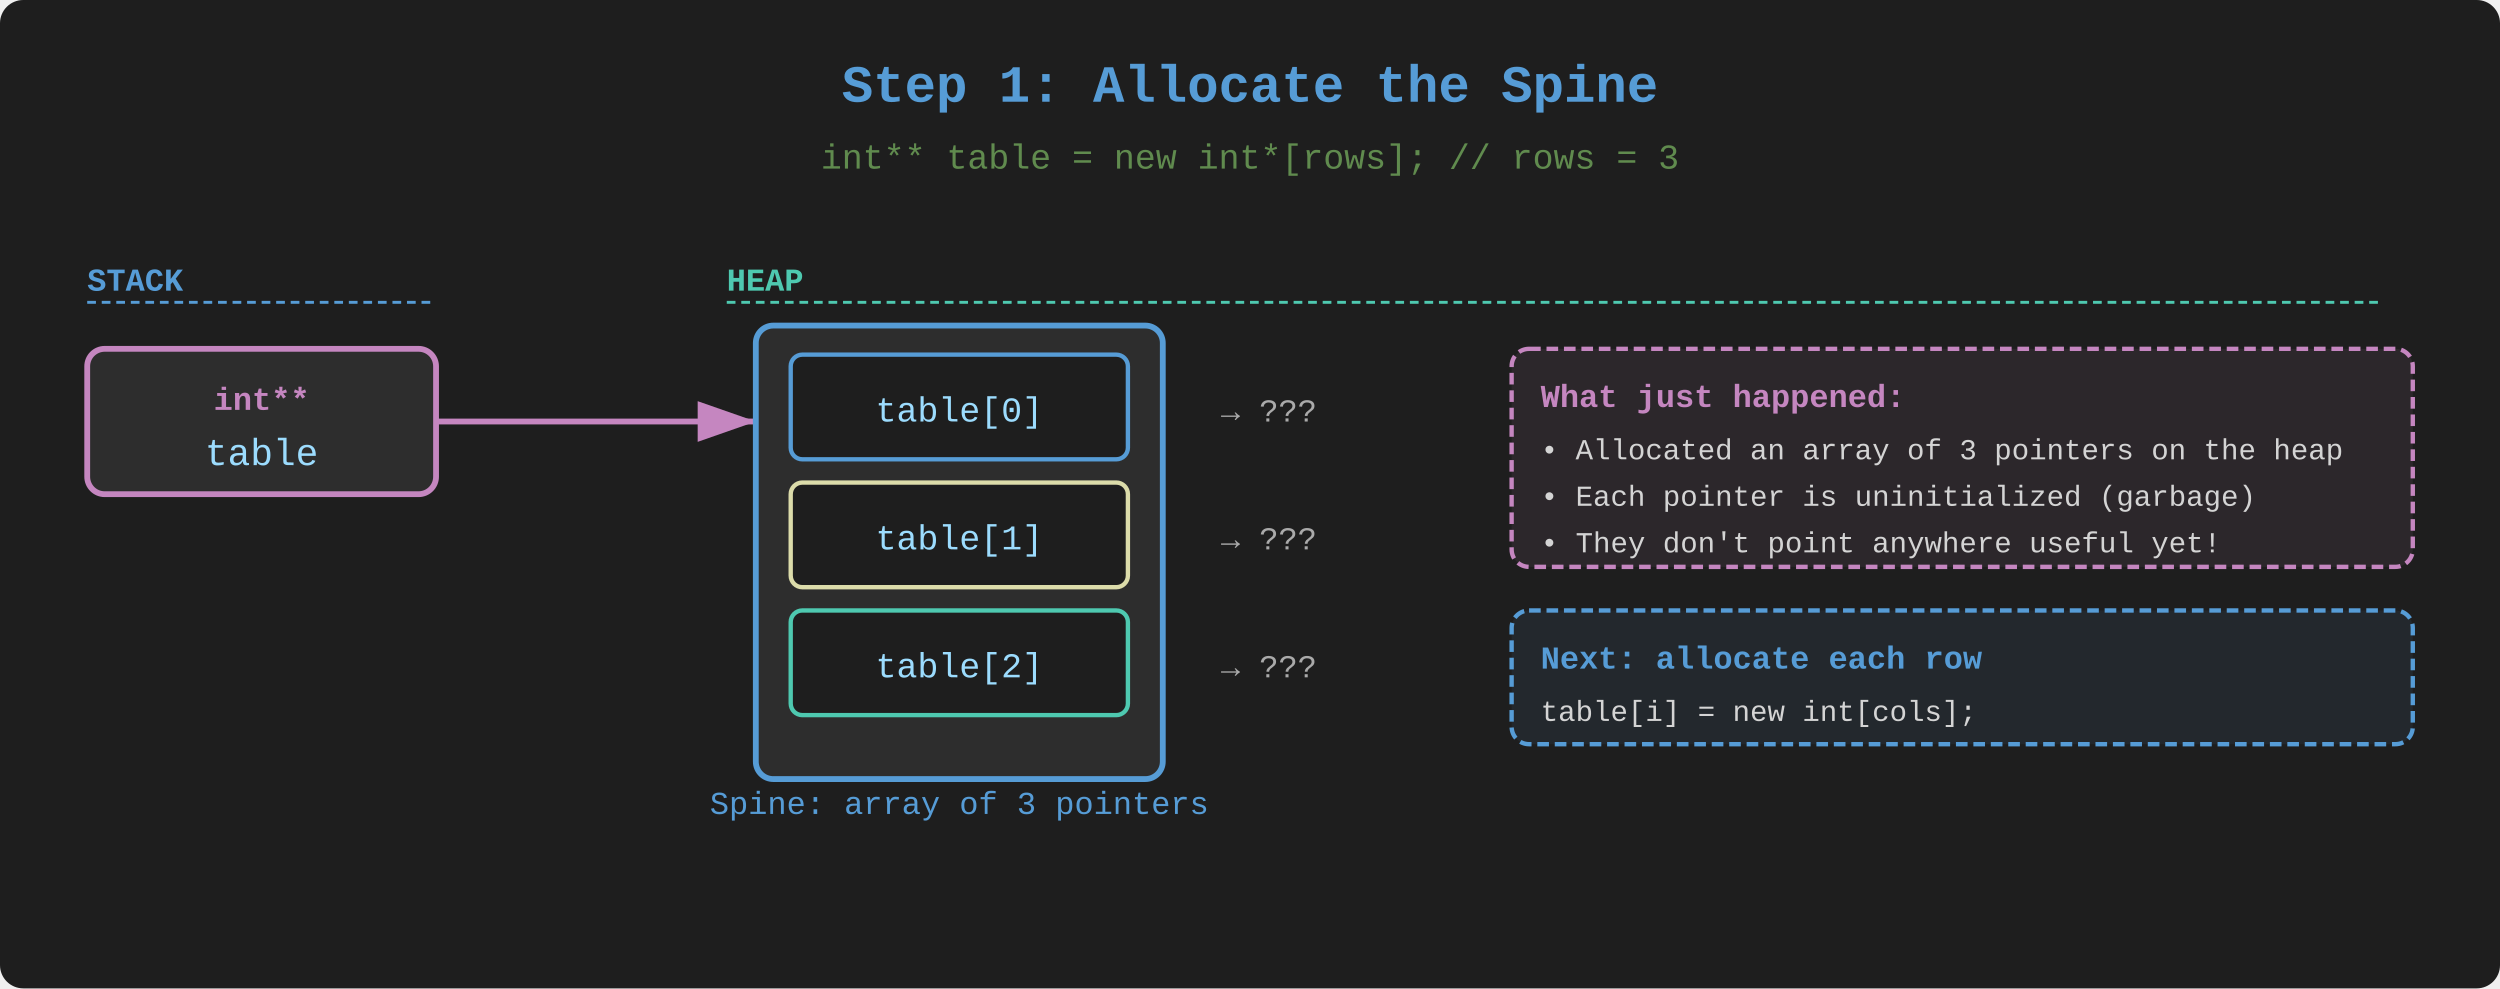
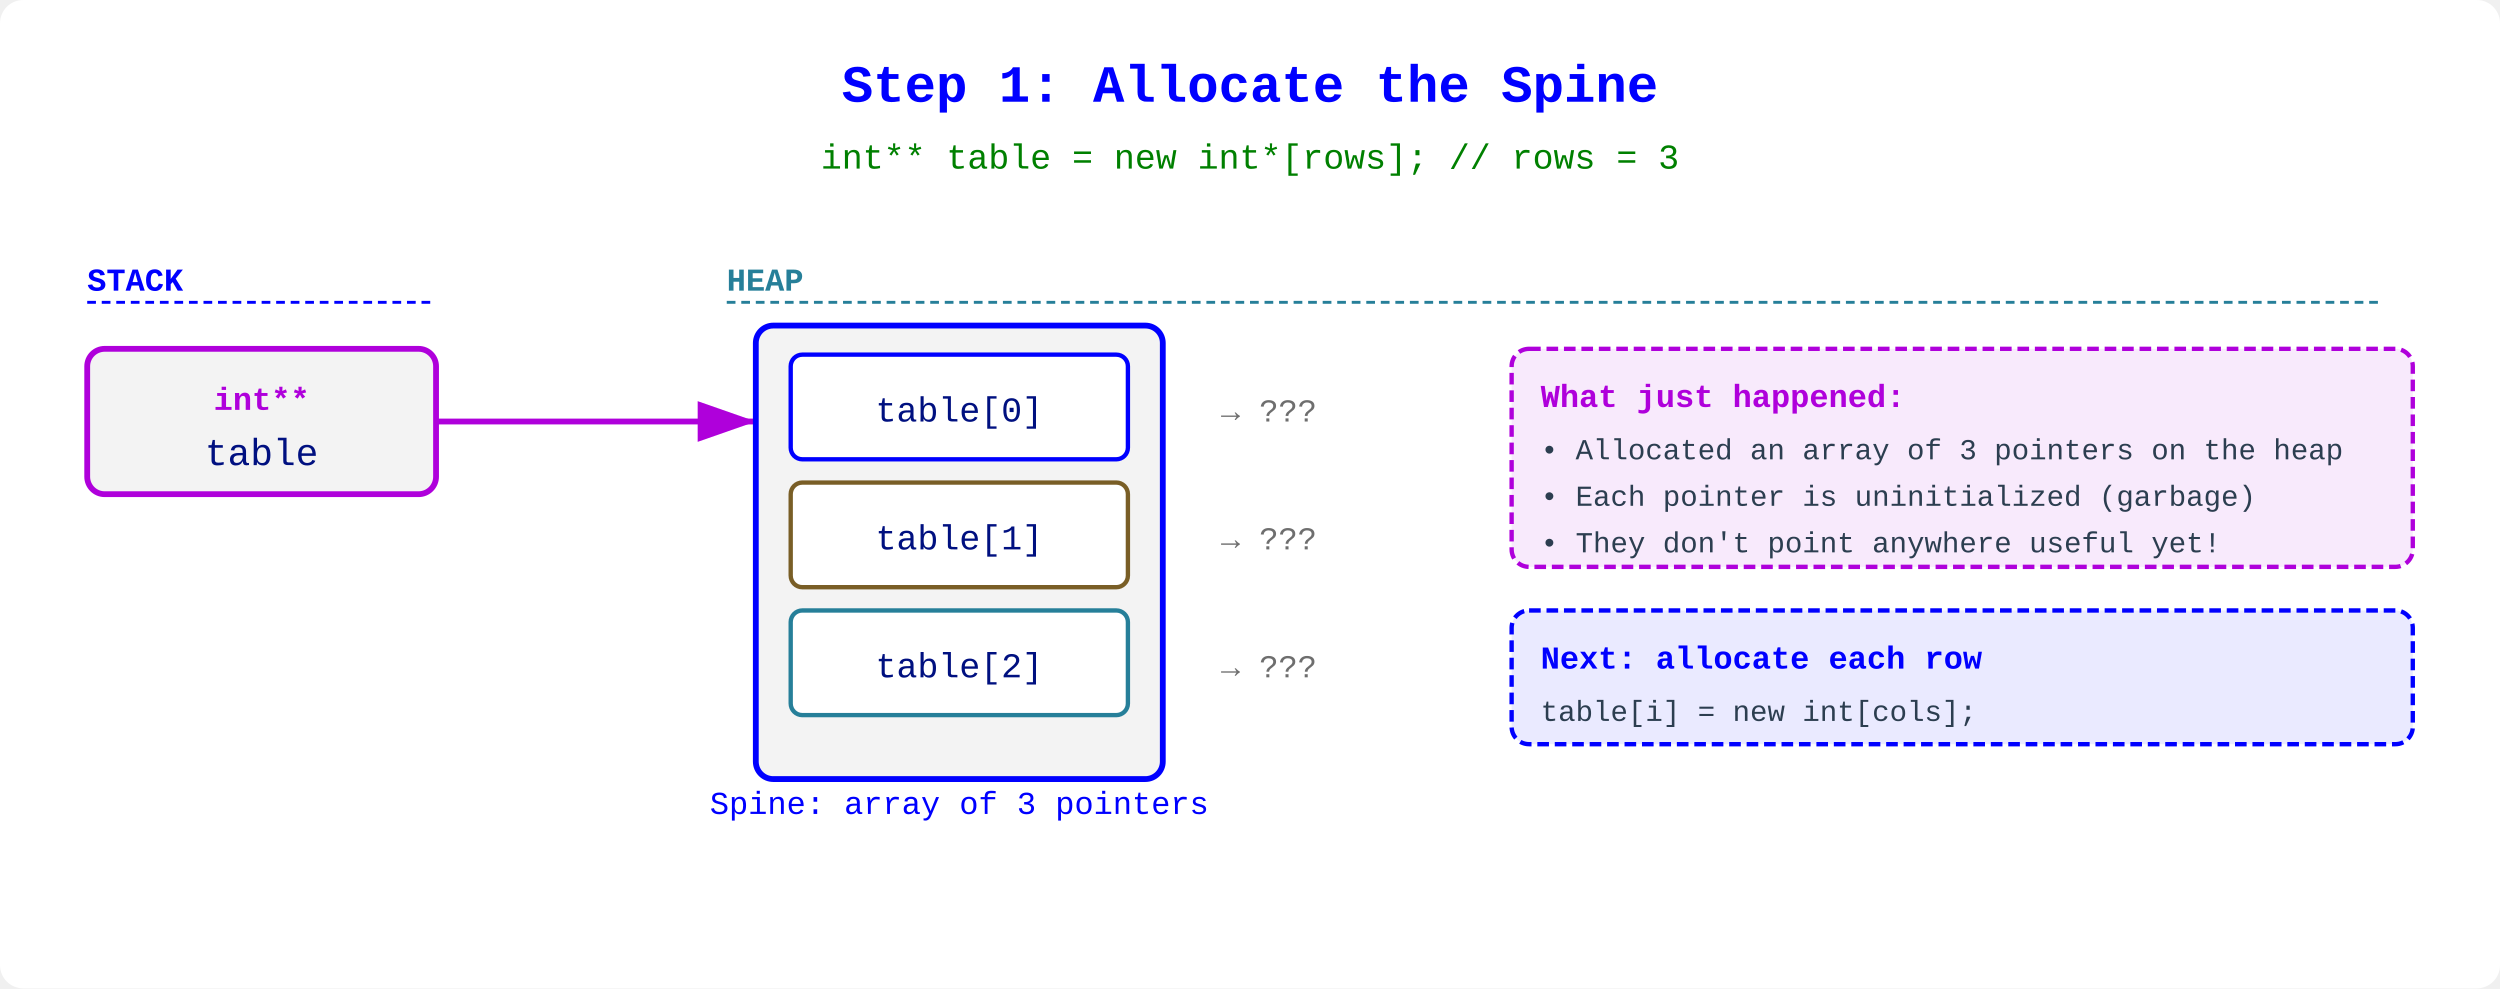
<svg xmlns="http://www.w3.org/2000/svg" viewBox="0 0 860 340" font-family="Consolas, 'Courier New', monospace" font-size="14">
  <defs>
    <marker id="arrow-pink" markerWidth="10" markerHeight="7" refX="10" refY="3.5" orient="auto">
-       <polygon points="0 0, 10 3.5, 0 7" fill="#c586c0" />
+       <polygon points="0 0, 10 3.5, 0 7" fill="#af00db" />
    </marker>
  </defs>
-   <rect width="860" height="340" fill="#1e1e1e" rx="8" />
-   <text x="430" y="35" text-anchor="middle" fill="#569cd6" font-size="18" font-weight="bold">Step 1: Allocate the Spine</text>
-   <text x="430" y="58" text-anchor="middle" fill="#608b4e" font-size="12">int** table = new int*[rows];   // rows = 3</text>
-   <text x="30" y="100" fill="#569cd6" font-size="11" font-weight="bold">STACK</text>
-   <line x1="30" y1="104" x2="150" y2="104" stroke="#569cd6" stroke-width="1" stroke-dasharray="3,2" />
-   <text x="250" y="100" fill="#4ec9b0" font-size="11" font-weight="bold">HEAP</text>
-   <line x1="250" y1="104" x2="820" y2="104" stroke="#4ec9b0" stroke-width="1" stroke-dasharray="3,2" />
-   <rect x="30" y="120" width="120" height="50" rx="6" fill="#2d2d2d" stroke="#c586c0" stroke-width="2" />
-   <text x="90" y="141" text-anchor="middle" fill="#c586c0" font-size="11" font-weight="bold">int**</text>
-   <text x="90" y="160" text-anchor="middle" fill="#9cdcfe" font-size="13">table</text>
-   <line x1="150" y1="145" x2="260" y2="145" stroke="#c586c0" stroke-width="2" marker-end="url(#arrow-pink)" />
-   <rect x="260" y="112" width="140" height="156" rx="6" fill="#2d2d2d" stroke="#569cd6" stroke-width="2" />
-   <text x="330" y="280" text-anchor="middle" fill="#569cd6" font-size="11">Spine: array of 3 pointers</text>
-   <rect x="272" y="122" width="116" height="36" rx="4" fill="#1e1e1e" stroke="#569cd6" stroke-width="1.5" />
-   <text x="330" y="145" text-anchor="middle" fill="#9cdcfe" font-size="12">table[0]</text>
-   <text x="420" y="145" fill="#aaa" font-size="11">→  ???</text>
-   <rect x="272" y="166" width="116" height="36" rx="4" fill="#1e1e1e" stroke="#dcdcaa" stroke-width="1.5" />
-   <text x="330" y="189" text-anchor="middle" fill="#9cdcfe" font-size="12">table[1]</text>
-   <text x="420" y="189" fill="#aaa" font-size="11">→  ???</text>
-   <rect x="272" y="210" width="116" height="36" rx="4" fill="#1e1e1e" stroke="#4ec9b0" stroke-width="1.5" />
-   <text x="330" y="233" text-anchor="middle" fill="#9cdcfe" font-size="12">table[2]</text>
-   <text x="420" y="233" fill="#aaa" font-size="11">→  ???</text>
-   <rect x="520" y="120" width="310" height="75" rx="6" fill="#c586c015" stroke="#c586c0" stroke-width="1.5" stroke-dasharray="4,2" />
-   <text x="530" y="140" fill="#c586c0" font-size="11" font-weight="bold">What just happened:</text>
-   <text x="530" y="158" fill="#d4d4d4" font-size="10">• Allocated an array of 3 pointers on the heap</text>
-   <text x="530" y="174" fill="#d4d4d4" font-size="10">• Each pointer is uninitialized (garbage)</text>
-   <text x="530" y="190" fill="#d4d4d4" font-size="10">• They don't point anywhere useful yet!</text>
-   <rect x="520" y="210" width="310" height="46" rx="6" fill="#569cd615" stroke="#569cd6" stroke-width="1.5" stroke-dasharray="4,2" />
-   <text x="530" y="230" fill="#569cd6" font-size="11" font-weight="bold">Next: allocate each row</text>
-   <text x="530" y="248" fill="#d4d4d4" font-size="10">table[i] = new int[cols];</text>
+   <rect width="860" height="340" fill="#ffffff" rx="8" />
+   <text x="430" y="35" text-anchor="middle" fill="#0000ff" font-size="18" font-weight="bold">Step 1: Allocate the Spine</text>
+   <text x="430" y="58" text-anchor="middle" fill="#008000" font-size="12">int** table = new int*[rows];   // rows = 3</text>
+   <text x="30" y="100" fill="#0000ff" font-size="11" font-weight="bold">STACK</text>
+   <line x1="30" y1="104" x2="150" y2="104" stroke="#0000ff" stroke-width="1" stroke-dasharray="3,2" />
+   <text x="250" y="100" fill="#267f99" font-size="11" font-weight="bold">HEAP</text>
+   <line x1="250" y1="104" x2="820" y2="104" stroke="#267f99" stroke-width="1" stroke-dasharray="3,2" />
+   <rect x="30" y="120" width="120" height="50" rx="6" fill="#f3f3f3" stroke="#af00db" stroke-width="2" />
+   <text x="90" y="141" text-anchor="middle" fill="#af00db" font-size="11" font-weight="bold">int**</text>
+   <text x="90" y="160" text-anchor="middle" fill="#001080" font-size="13">table</text>
+   <line x1="150" y1="145" x2="260" y2="145" stroke="#af00db" stroke-width="2" marker-end="url(#arrow-pink)" />
+   <rect x="260" y="112" width="140" height="156" rx="6" fill="#f3f3f3" stroke="#0000ff" stroke-width="2" />
+   <text x="330" y="280" text-anchor="middle" fill="#0000ff" font-size="11">Spine: array of 3 pointers</text>
+   <rect x="272" y="122" width="116" height="36" rx="4" fill="#ffffff" stroke="#0000ff" stroke-width="1.5" />
+   <text x="330" y="145" text-anchor="middle" fill="#001080" font-size="12">table[0]</text>
+   <text x="420" y="145" fill="#6e6e6e" font-size="11">→  ???</text>
+   <rect x="272" y="166" width="116" height="36" rx="4" fill="#ffffff" stroke="#795e26" stroke-width="1.5" />
+   <text x="330" y="189" text-anchor="middle" fill="#001080" font-size="12">table[1]</text>
+   <text x="420" y="189" fill="#6e6e6e" font-size="11">→  ???</text>
+   <rect x="272" y="210" width="116" height="36" rx="4" fill="#ffffff" stroke="#267f99" stroke-width="1.5" />
+   <text x="330" y="233" text-anchor="middle" fill="#001080" font-size="12">table[2]</text>
+   <text x="420" y="233" fill="#6e6e6e" font-size="11">→  ???</text>
+   <rect x="520" y="120" width="310" height="75" rx="6" fill="#af00db15" stroke="#af00db" stroke-width="1.5" stroke-dasharray="4,2" />
+   <text x="530" y="140" fill="#af00db" font-size="11" font-weight="bold">What just happened:</text>
+   <text x="530" y="158" fill="#2c3e50" font-size="10">• Allocated an array of 3 pointers on the heap</text>
+   <text x="530" y="174" fill="#2c3e50" font-size="10">• Each pointer is uninitialized (garbage)</text>
+   <text x="530" y="190" fill="#2c3e50" font-size="10">• They don't point anywhere useful yet!</text>
+   <rect x="520" y="210" width="310" height="46" rx="6" fill="#0000ff15" stroke="#0000ff" stroke-width="1.5" stroke-dasharray="4,2" />
+   <text x="530" y="230" fill="#0000ff" font-size="11" font-weight="bold">Next: allocate each row</text>
+   <text x="530" y="248" fill="#2c3e50" font-size="10">table[i] = new int[cols];</text>
</svg>
